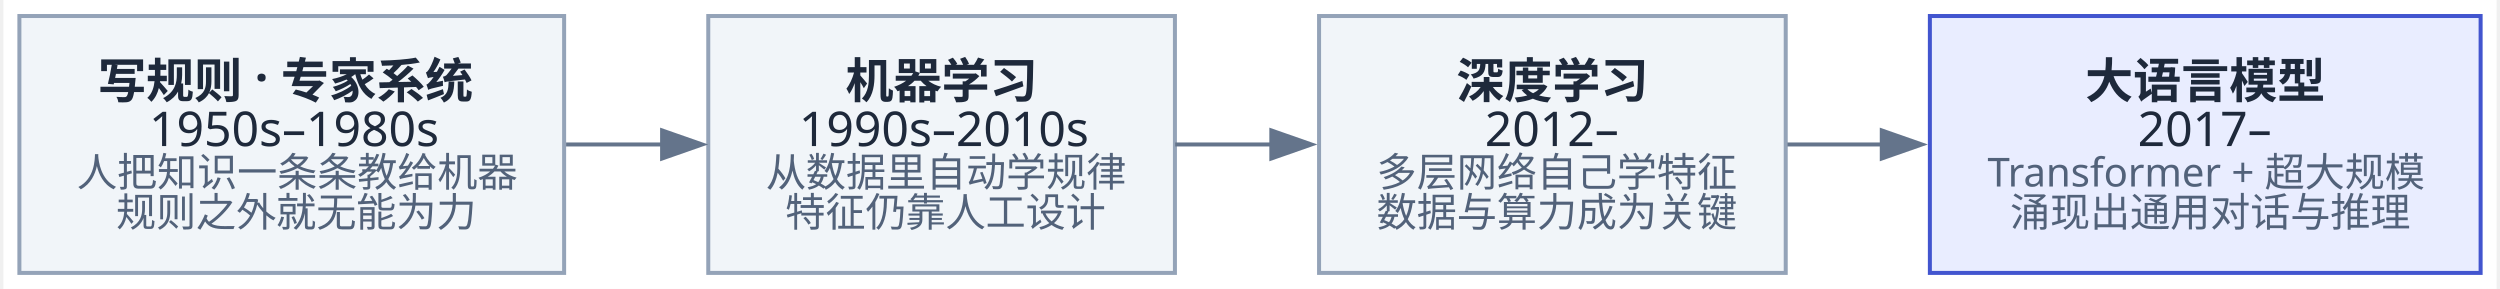
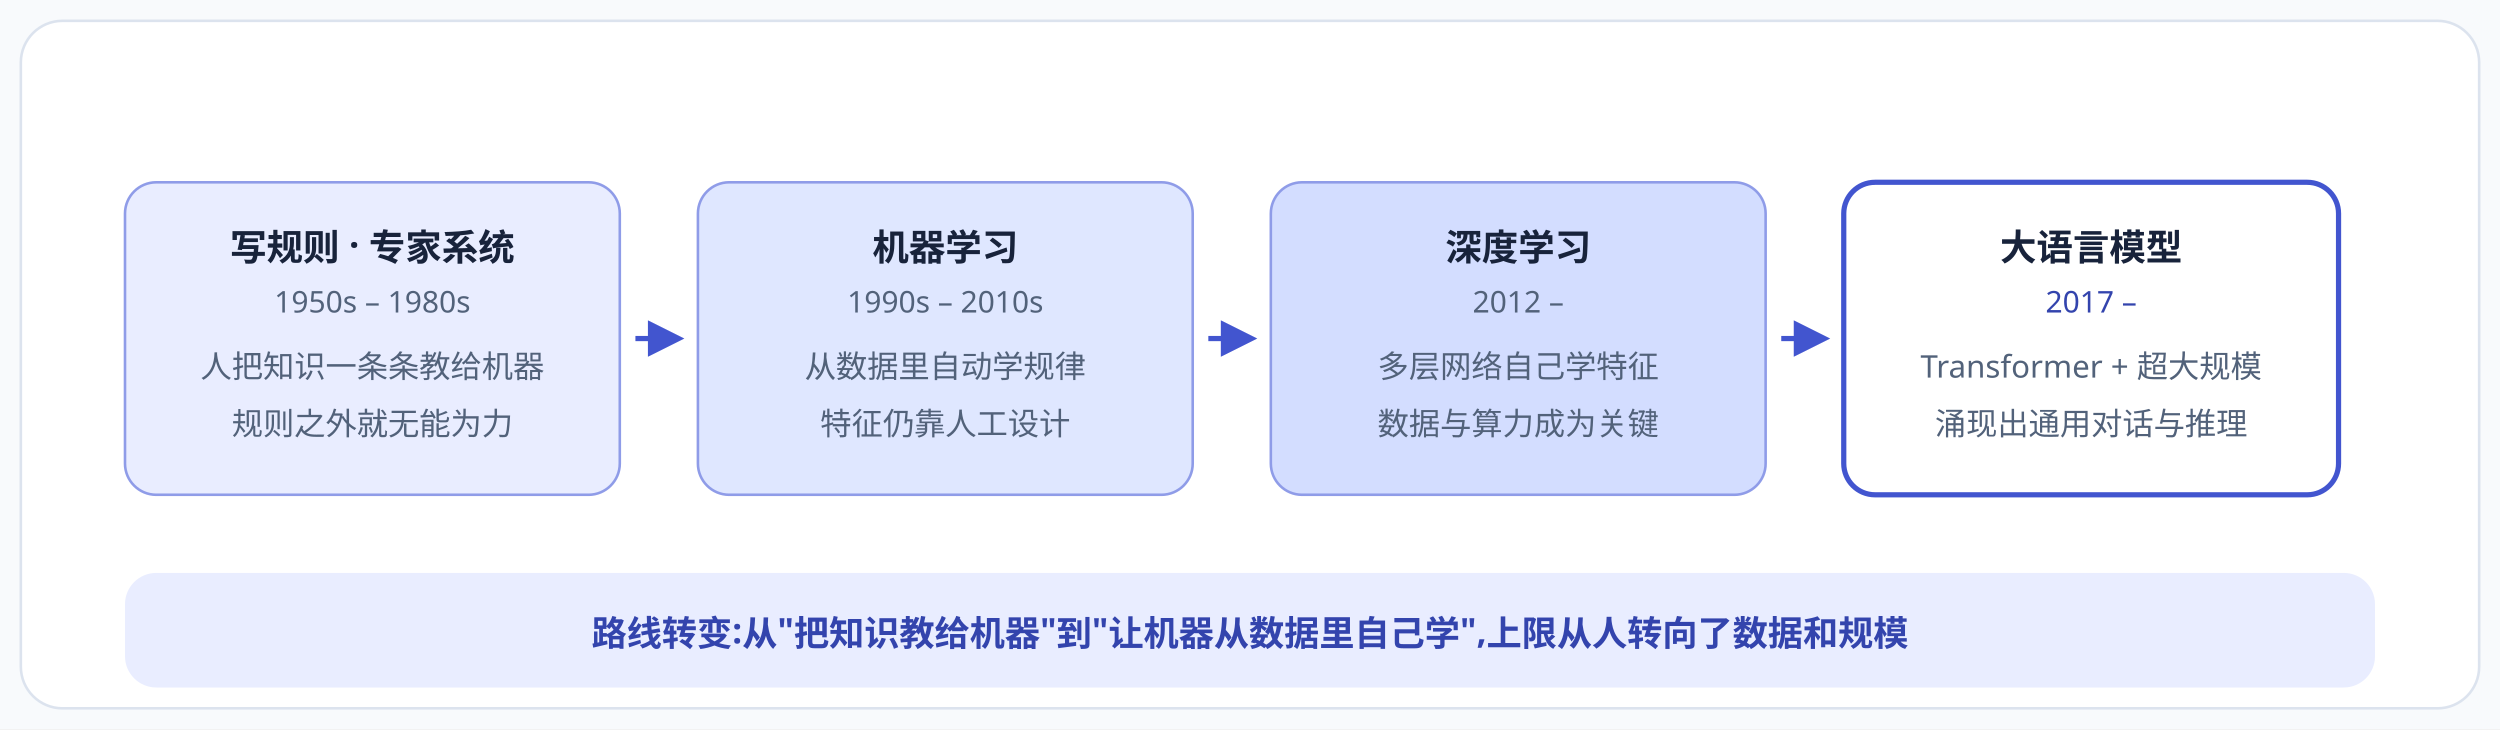
- <svg xmlns="http://www.w3.org/2000/svg" width="623pt" height="72pt" viewBox="0.00 0.00 622.70 72.16">
-   <g id="graph0" class="graph" transform="scale(1 1) rotate(0) translate(4 68.16)">
-     <polygon fill="white" stroke="none" points="-4,4 -4,-68.16 618.7,-68.16 618.7,4 -4,4" />
-     <g id="node1" class="node">
-       <polygon fill="#f1f5f9" stroke="#94a3b8" points="136.05,-64.16 0,-64.16 0,0 136.05,0 136.05,-64.16" />
-       <text text-anchor="start" x="19.65" y="-43.68" font-family="Microsoft YaHei" font-weight="bold" font-size="12.00" fill="#1e293b">写规则 · 专家系统</text>
-       <text text-anchor="start" x="32.4" y="-31.68" font-family="Microsoft YaHei" font-size="12.00" fill="#1e293b">1950s–1980s</text>
-       <text text-anchor="start" x="14.4" y="-21.58" font-family="Microsoft YaHei" font-size="10.00" fill="#52627a">人把知识一条条教给机器</text>
-       <text text-anchor="start" x="24.15" y="-11.58" font-family="Microsoft YaHei" font-size="10.00" fill="#52627a">规则之外就无能为力</text>
-     </g>
-     <g id="node2" class="node">
-       <polygon fill="#f1f5f9" stroke="#94a3b8" points="288.6,-64.16 172.05,-64.16 172.05,0 288.6,0 288.6,-64.16" />
-       <text text-anchor="start" x="206.32" y="-43.68" font-family="Microsoft YaHei" font-weight="bold" font-size="12.00" fill="#1e293b">机器学习</text>
-       <text text-anchor="start" x="194.7" y="-31.68" font-family="Microsoft YaHei" font-size="12.00" fill="#1e293b">1990s–2010s</text>
-       <text text-anchor="start" x="186.45" y="-21.58" font-family="Microsoft YaHei" font-size="10.00" fill="#52627a">从数据里自动学规律</text>
-       <text text-anchor="start" x="191.32" y="-11.58" font-family="Microsoft YaHei" font-size="10.00" fill="#52627a">特征仍靠人工设计</text>
-     </g>
-     <g id="edge1" class="edge">
-       <path fill="none" stroke="#64748b" d="M136.54,-32.08C144.48,-32.08 152.58,-32.08 160.53,-32.08" />
-       <polygon fill="#64748b" stroke="#64748b" points="160.52,-35.58 170.52,-32.08 160.52,-28.58 160.52,-35.58" />
-     </g>
-     <g id="node3" class="node">
-       <polygon fill="#f1f5f9" stroke="#94a3b8" points="441.15,-64.16 324.6,-64.16 324.6,0 441.15,0 441.15,-64.16" />
-       <text text-anchor="start" x="358.87" y="-43.68" font-family="Microsoft YaHei" font-weight="bold" font-size="12.00" fill="#1e293b">深度学习</text>
-       <text text-anchor="start" x="366" y="-31.68" font-family="Microsoft YaHei" font-size="12.00" fill="#1e293b">2012–</text>
-       <text text-anchor="start" x="339" y="-21.58" font-family="Microsoft YaHei" font-size="10.00" fill="#52627a">多层网络自己学特征</text>
-       <text text-anchor="start" x="339" y="-11.58" font-family="Microsoft YaHei" font-size="10.00" fill="#52627a">数据与算力成为关键</text>
-     </g>
-     <g id="edge2" class="edge">
-       <path fill="none" stroke="#64748b" d="M288.67,-32.08C296.58,-32.08 304.77,-32.08 312.86,-32.08" />
-       <polygon fill="#64748b" stroke="#64748b" points="312.68,-35.58 322.68,-32.08 312.68,-28.58 312.68,-35.58" />
-     </g>
-     <g id="node4" class="node">
-       <polygon fill="#e9edff" stroke="#4255cf" points="614.7,-64.16 477.15,-64.16 477.15,0 614.7,0 614.7,-64.16" />
-       <text text-anchor="start" x="515.92" y="-43.68" font-family="Microsoft YaHei" font-weight="bold" font-size="12.00" fill="#1e293b">大语言模型</text>
-       <text text-anchor="start" x="529.05" y="-31.68" font-family="Microsoft YaHei" font-size="12.00" fill="#1e293b">2017–</text>
-       <text text-anchor="start" x="491.55" y="-21.58" font-family="Microsoft YaHei" font-size="10.00" fill="#52627a">Transformer + 超大规模</text>
-       <text text-anchor="start" x="497.17" y="-11.58" font-family="Microsoft YaHei" font-size="10.00" fill="#52627a">涌现出通用对话与推理</text>
-     </g>
-     <g id="edge3" class="edge">
-       <path fill="none" stroke="#64748b" d="M441.56,-32.08C449.29,-32.08 457.33,-32.08 465.35,-32.08" />
-       <polygon fill="#64748b" stroke="#64748b" points="465.14,-35.58 475.14,-32.08 465.14,-28.58 465.14,-35.58" />
-     </g>
-   </g>
+ <svg xmlns="http://www.w3.org/2000/svg" viewBox="0 0 960 280" font-family="system-ui,'PingFang SC','Microsoft YaHei','Noto Sans SC',sans-serif">
+   <defs>
+     <marker id="arr3" viewBox="0 0 10 10" refX="8" refY="5" markerWidth="7" markerHeight="7" orient="auto">
+       <path d="M0,0 L10,5 L0,10 z" fill="#4255cf" />
+     </marker>
+   </defs>
+   <rect width="960" height="280" fill="#f8fafc" />
+   <rect x="8" y="8" width="944" height="264" rx="16" fill="#ffffff" stroke="#dce3ee" />
+   <rect x="48" y="70" width="190" height="120" rx="12" fill="#e9edff" stroke="#8f9ce8" />
+   <text x="143" y="100" font-size="14" font-weight="650" fill="#18233b" text-anchor="middle">写规则 · 专家系统</text>
+   <text x="143" y="120" font-size="11.5" fill="#52627a" text-anchor="middle">1950s – 1980s</text>
+   <text x="143" y="145" font-size="12" fill="#52627a" text-anchor="middle">人把知识一条条教给机器</text>
+   <text x="143" y="167" font-size="12" fill="#52627a" text-anchor="middle">规则之外就无能为力</text>
+   <line x1="244" y1="130" x2="260" y2="130" stroke="#4255cf" stroke-width="2" marker-end="url(#arr3)" />
+   <rect x="268" y="70" width="190" height="120" rx="12" fill="#dfe7ff" stroke="#8f9ce8" />
+   <text x="363" y="100" font-size="14" font-weight="650" fill="#18233b" text-anchor="middle">机器学习</text>
+   <text x="363" y="120" font-size="11.5" fill="#52627a" text-anchor="middle">1990s – 2010s</text>
+   <text x="363" y="145" font-size="12" fill="#52627a" text-anchor="middle">从数据里自动学规律</text>
+   <text x="363" y="167" font-size="12" fill="#52627a" text-anchor="middle">特征仍靠人工设计</text>
+   <line x1="464" y1="130" x2="480" y2="130" stroke="#4255cf" stroke-width="2" marker-end="url(#arr3)" />
+   <rect x="488" y="70" width="190" height="120" rx="12" fill="#d3ddff" stroke="#8f9ce8" />
+   <text x="583" y="100" font-size="14" font-weight="650" fill="#18233b" text-anchor="middle">深度学习</text>
+   <text x="583" y="120" font-size="11.5" fill="#52627a" text-anchor="middle">2012 –</text>
+   <text x="583" y="145" font-size="12" fill="#52627a" text-anchor="middle">多层网络自己学特征</text>
+   <text x="583" y="167" font-size="12" fill="#52627a" text-anchor="middle">数据与算力成为关键</text>
+   <line x1="684" y1="130" x2="700" y2="130" stroke="#4255cf" stroke-width="2" marker-end="url(#arr3)" />
+   <rect x="708" y="70" width="190" height="120" rx="12" fill="#ffffff" stroke="#4255cf" stroke-width="2" />
+   <text x="803" y="100" font-size="14" font-weight="650" fill="#18233b" text-anchor="middle">大语言模型</text>
+   <text x="803" y="120" font-size="11.5" fill="#3344ad" text-anchor="middle">2017 –</text>
+   <text x="803" y="145" font-size="12" fill="#52627a" text-anchor="middle">Transformer + 超大规模</text>
+   <text x="803" y="167" font-size="12" fill="#52627a" text-anchor="middle">涌现出通用对话与推理</text>
+   <rect x="48" y="220" width="864" height="44" rx="12" fill="#e9edff" />
+   <text x="480" y="248" font-size="13.5" font-weight="650" fill="#3344ad" text-anchor="middle">路线转变:从"把知识教给机器"到"让机器从数据里自己学",上限从人转向了数据和规模</text>
</svg>
